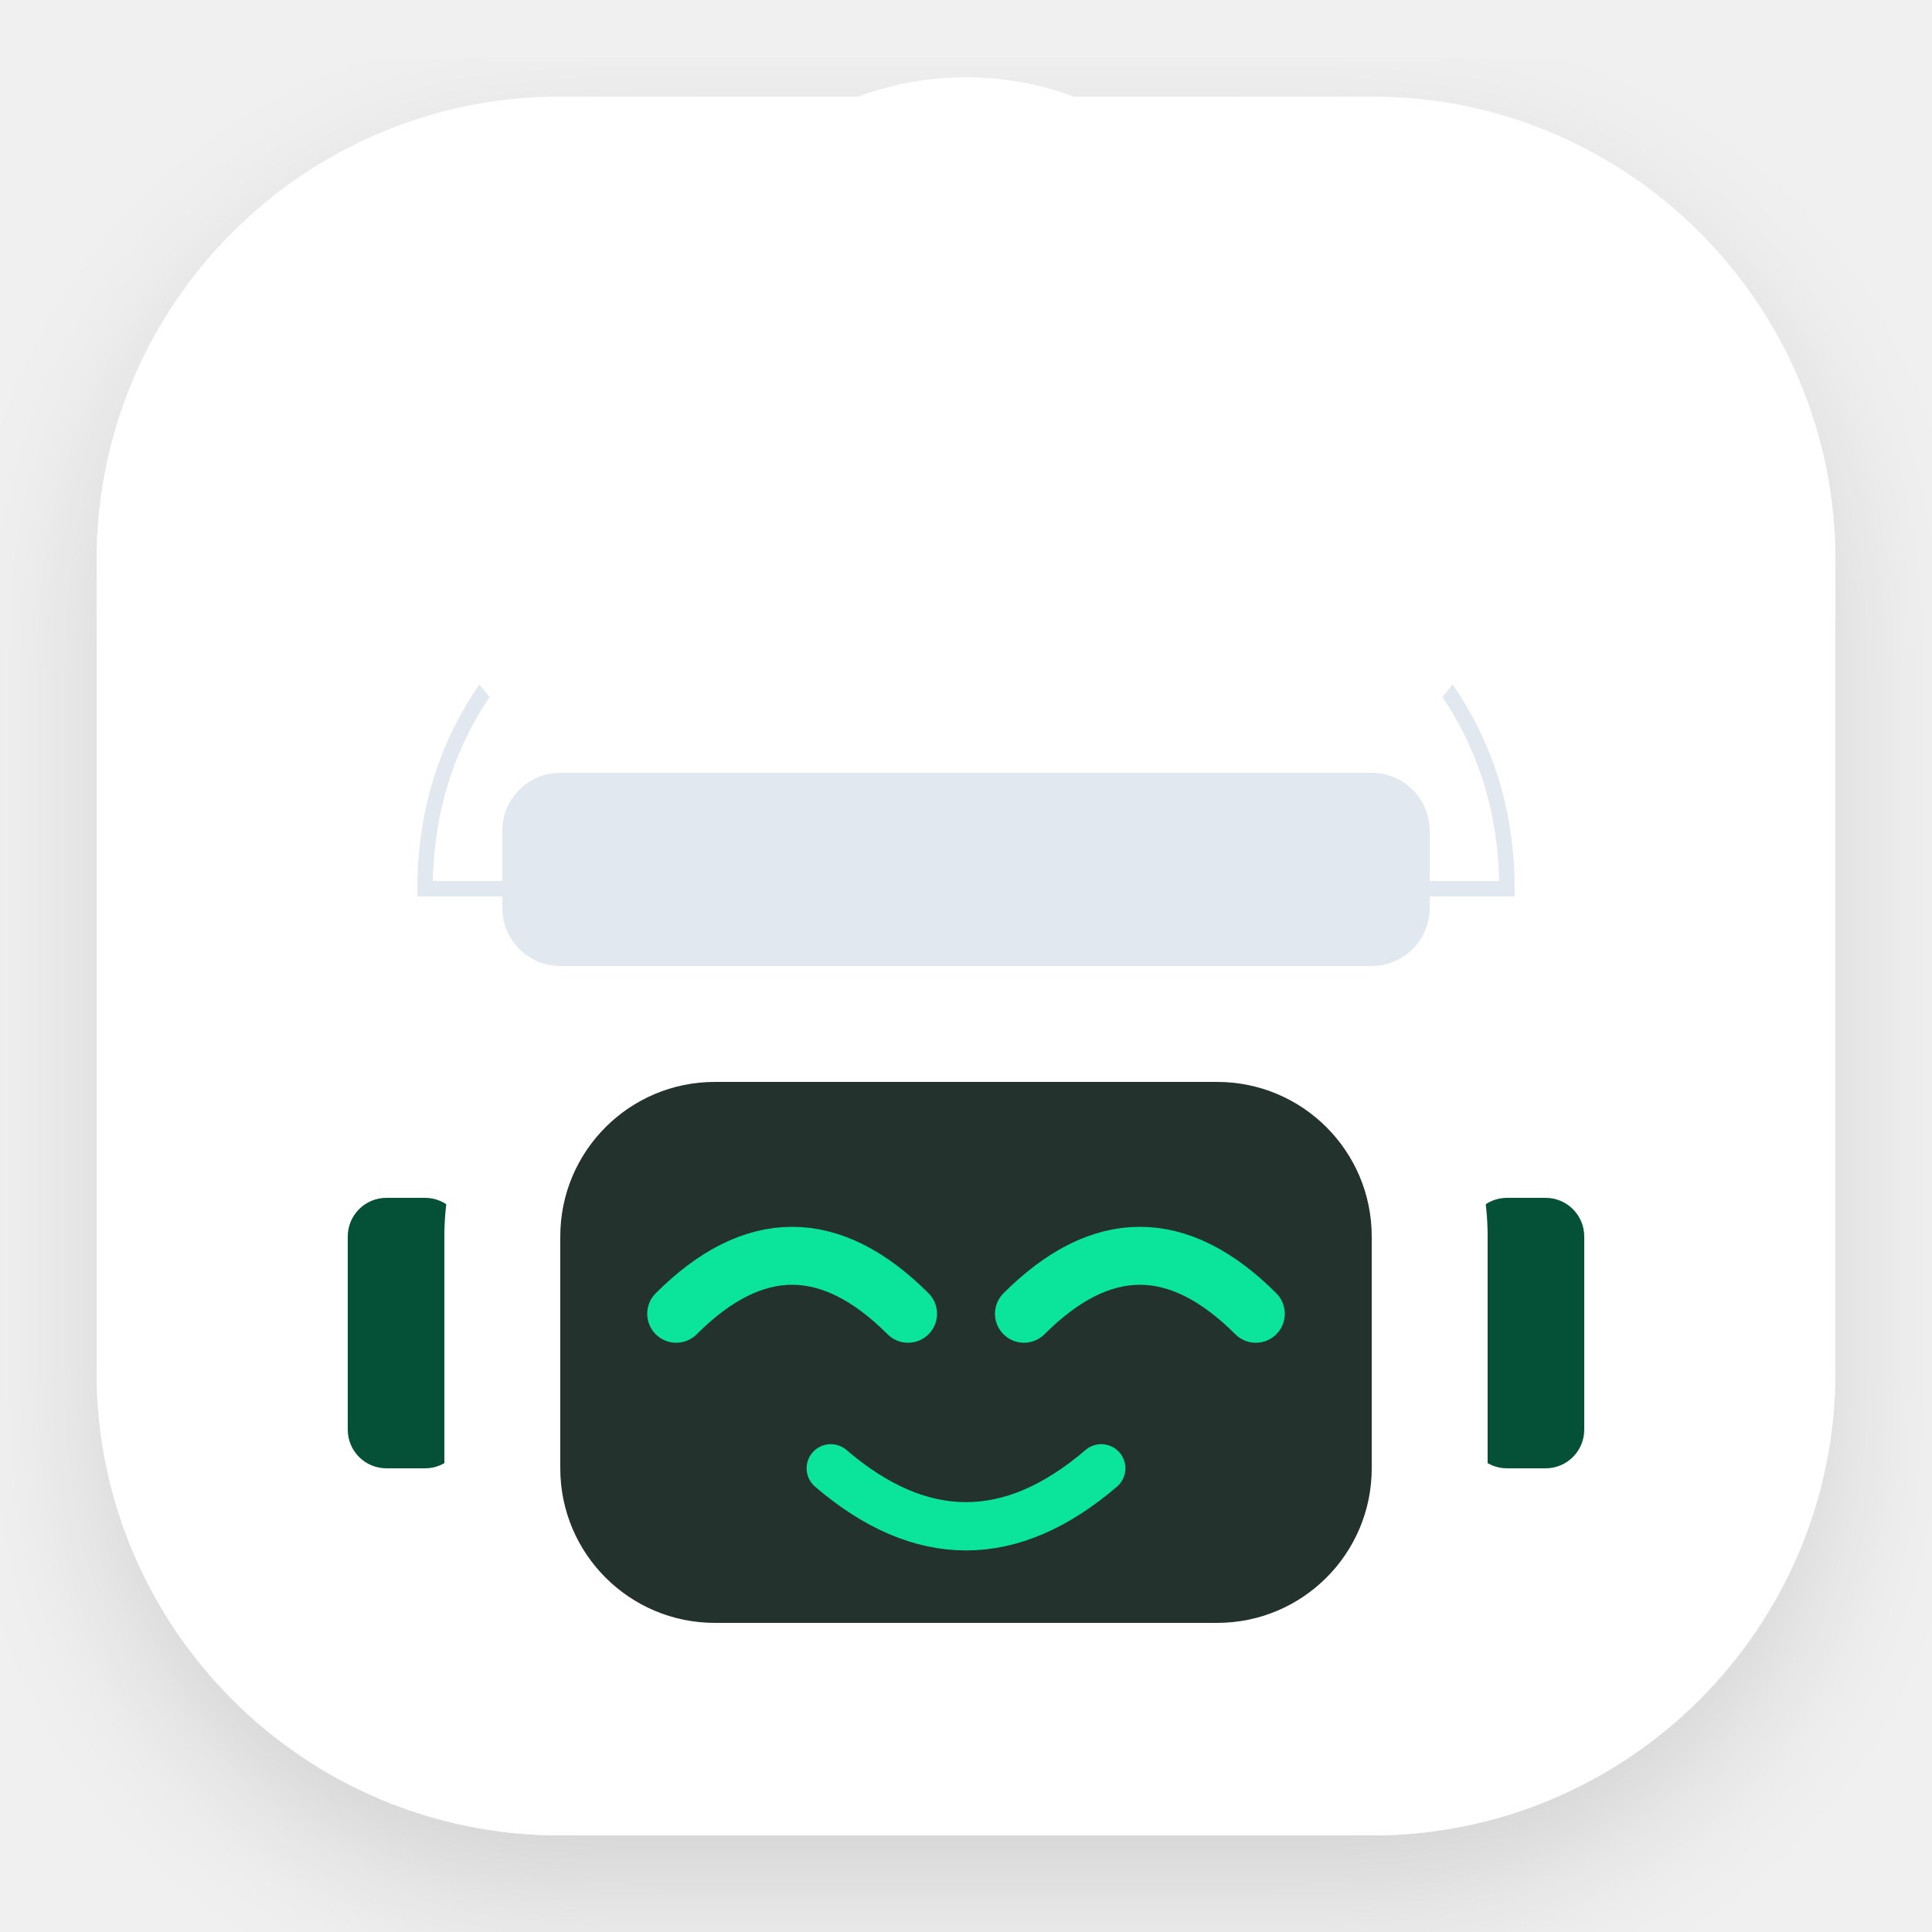
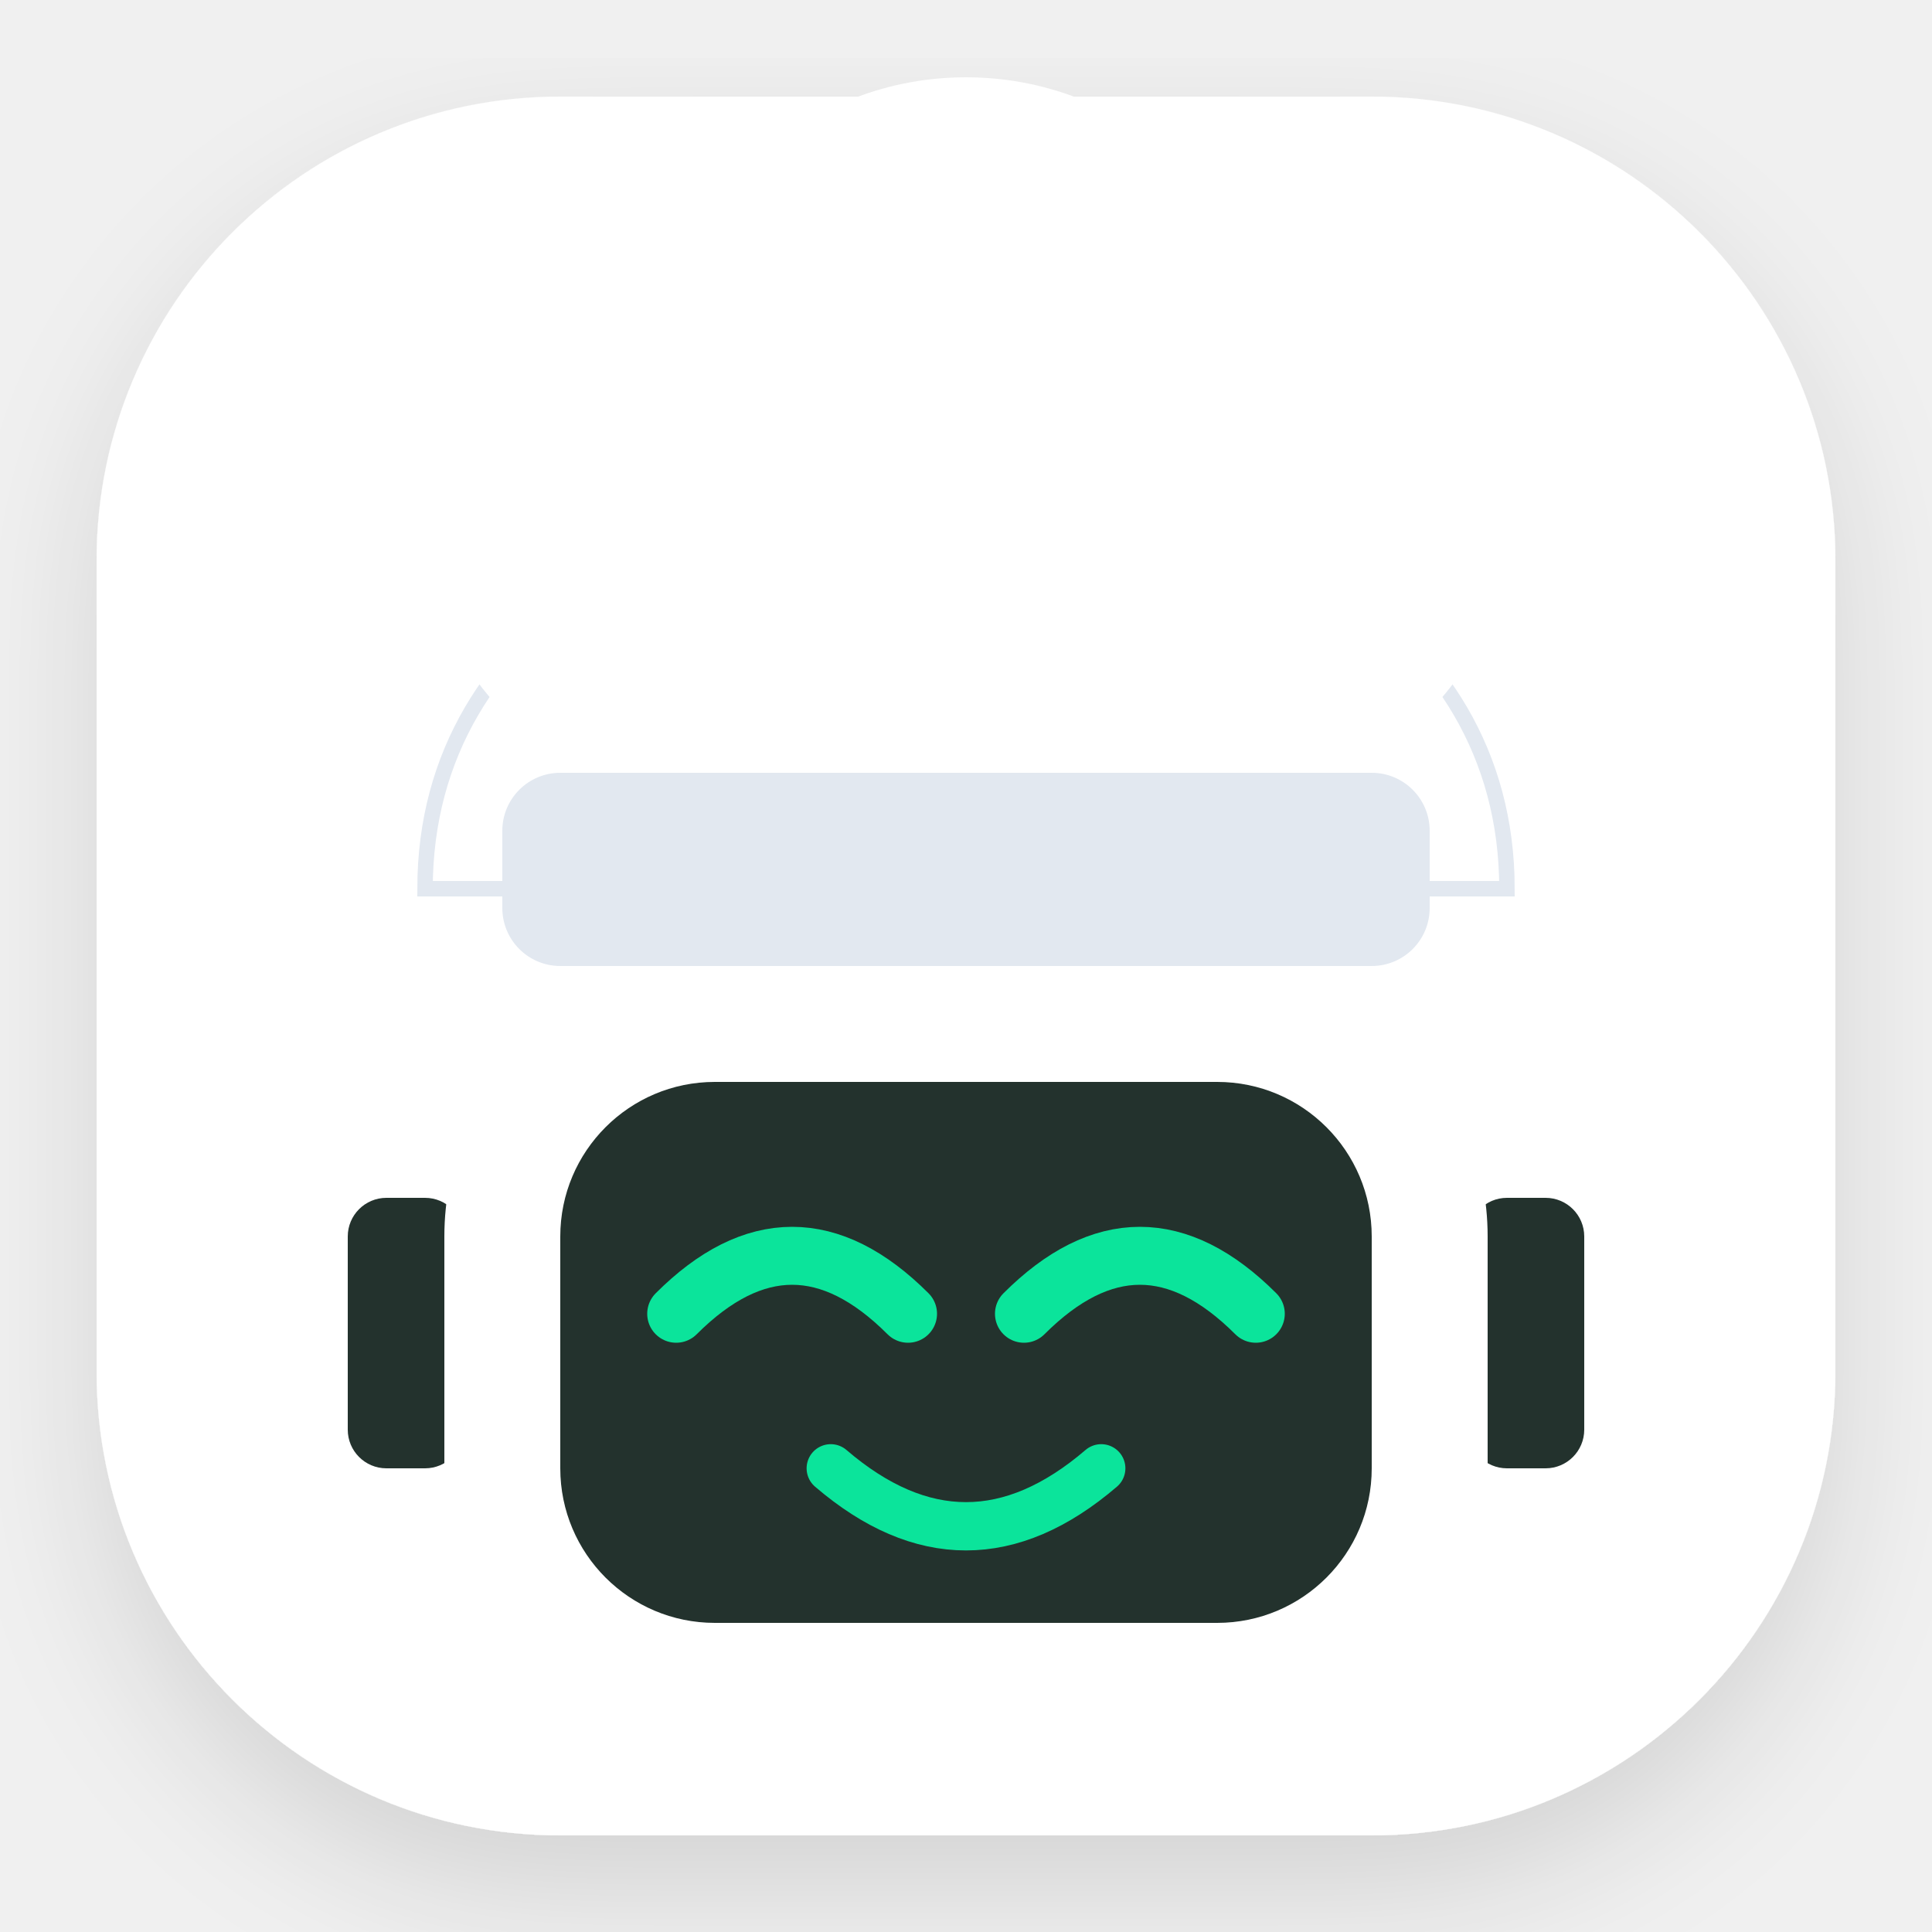
<svg xmlns="http://www.w3.org/2000/svg" viewBox="0 0 100 100">
  <defs>
    <filter id="softShadow" x="-20%" y="-20%" width="140%" height="140%">
      <feDropShadow dx="0" dy="3" stdDeviation="3.5" flood-color="#000000" flood-opacity="0.12" />
    </filter>
  </defs>
  <rect width="90" height="90" x="5" y="5" rx="24" fill="#FFFFFF" filter="url(#softShadow)" />
  <g>
    <path d="M 22 46 C 22 18, 78 18, 78 46 Z" fill="#FFFFFF" stroke="#E2E8F0" stroke-width="0.8" />
    <circle cx="36" cy="27" r="14" fill="#FFFFFF" />
    <circle cx="50" cy="20" r="16" fill="#FFFFFF" />
    <circle cx="64" cy="27" r="14" fill="#FFFFFF" />
    <rect x="26" y="40" width="48" height="10" rx="3" fill="#E2E8F0" />
-     <rect x="18" y="62" width="6" height="14" rx="2" fill="#045137" />
-     <rect x="76" y="62" width="6" height="14" rx="2" fill="#045137" />
+     <rect x="18" y="62" width="6" height="14" rx="2" fill="#23322D" />
+     <rect x="76" y="62" width="6" height="14" rx="2" fill="#23322D" />
    <rect x="23" y="50" width="54" height="40" rx="14" fill="#FFFFFF" />
    <rect x="29" y="56" width="42" height="28" rx="8" fill="#23322D" />
    <path d="M 35 68 Q 41 62 47 68" fill="none" stroke="#0BE49B" stroke-width="3" stroke-linecap="round" />
    <path d="M 53 68 Q 59 62 65 68" fill="none" stroke="#0BE49B" stroke-width="3" stroke-linecap="round" />
    <path d="M 43 76 Q 50 82 57 76" fill="none" stroke="#0BE49B" stroke-width="2.5" stroke-linecap="round" />
  </g>
</svg>
